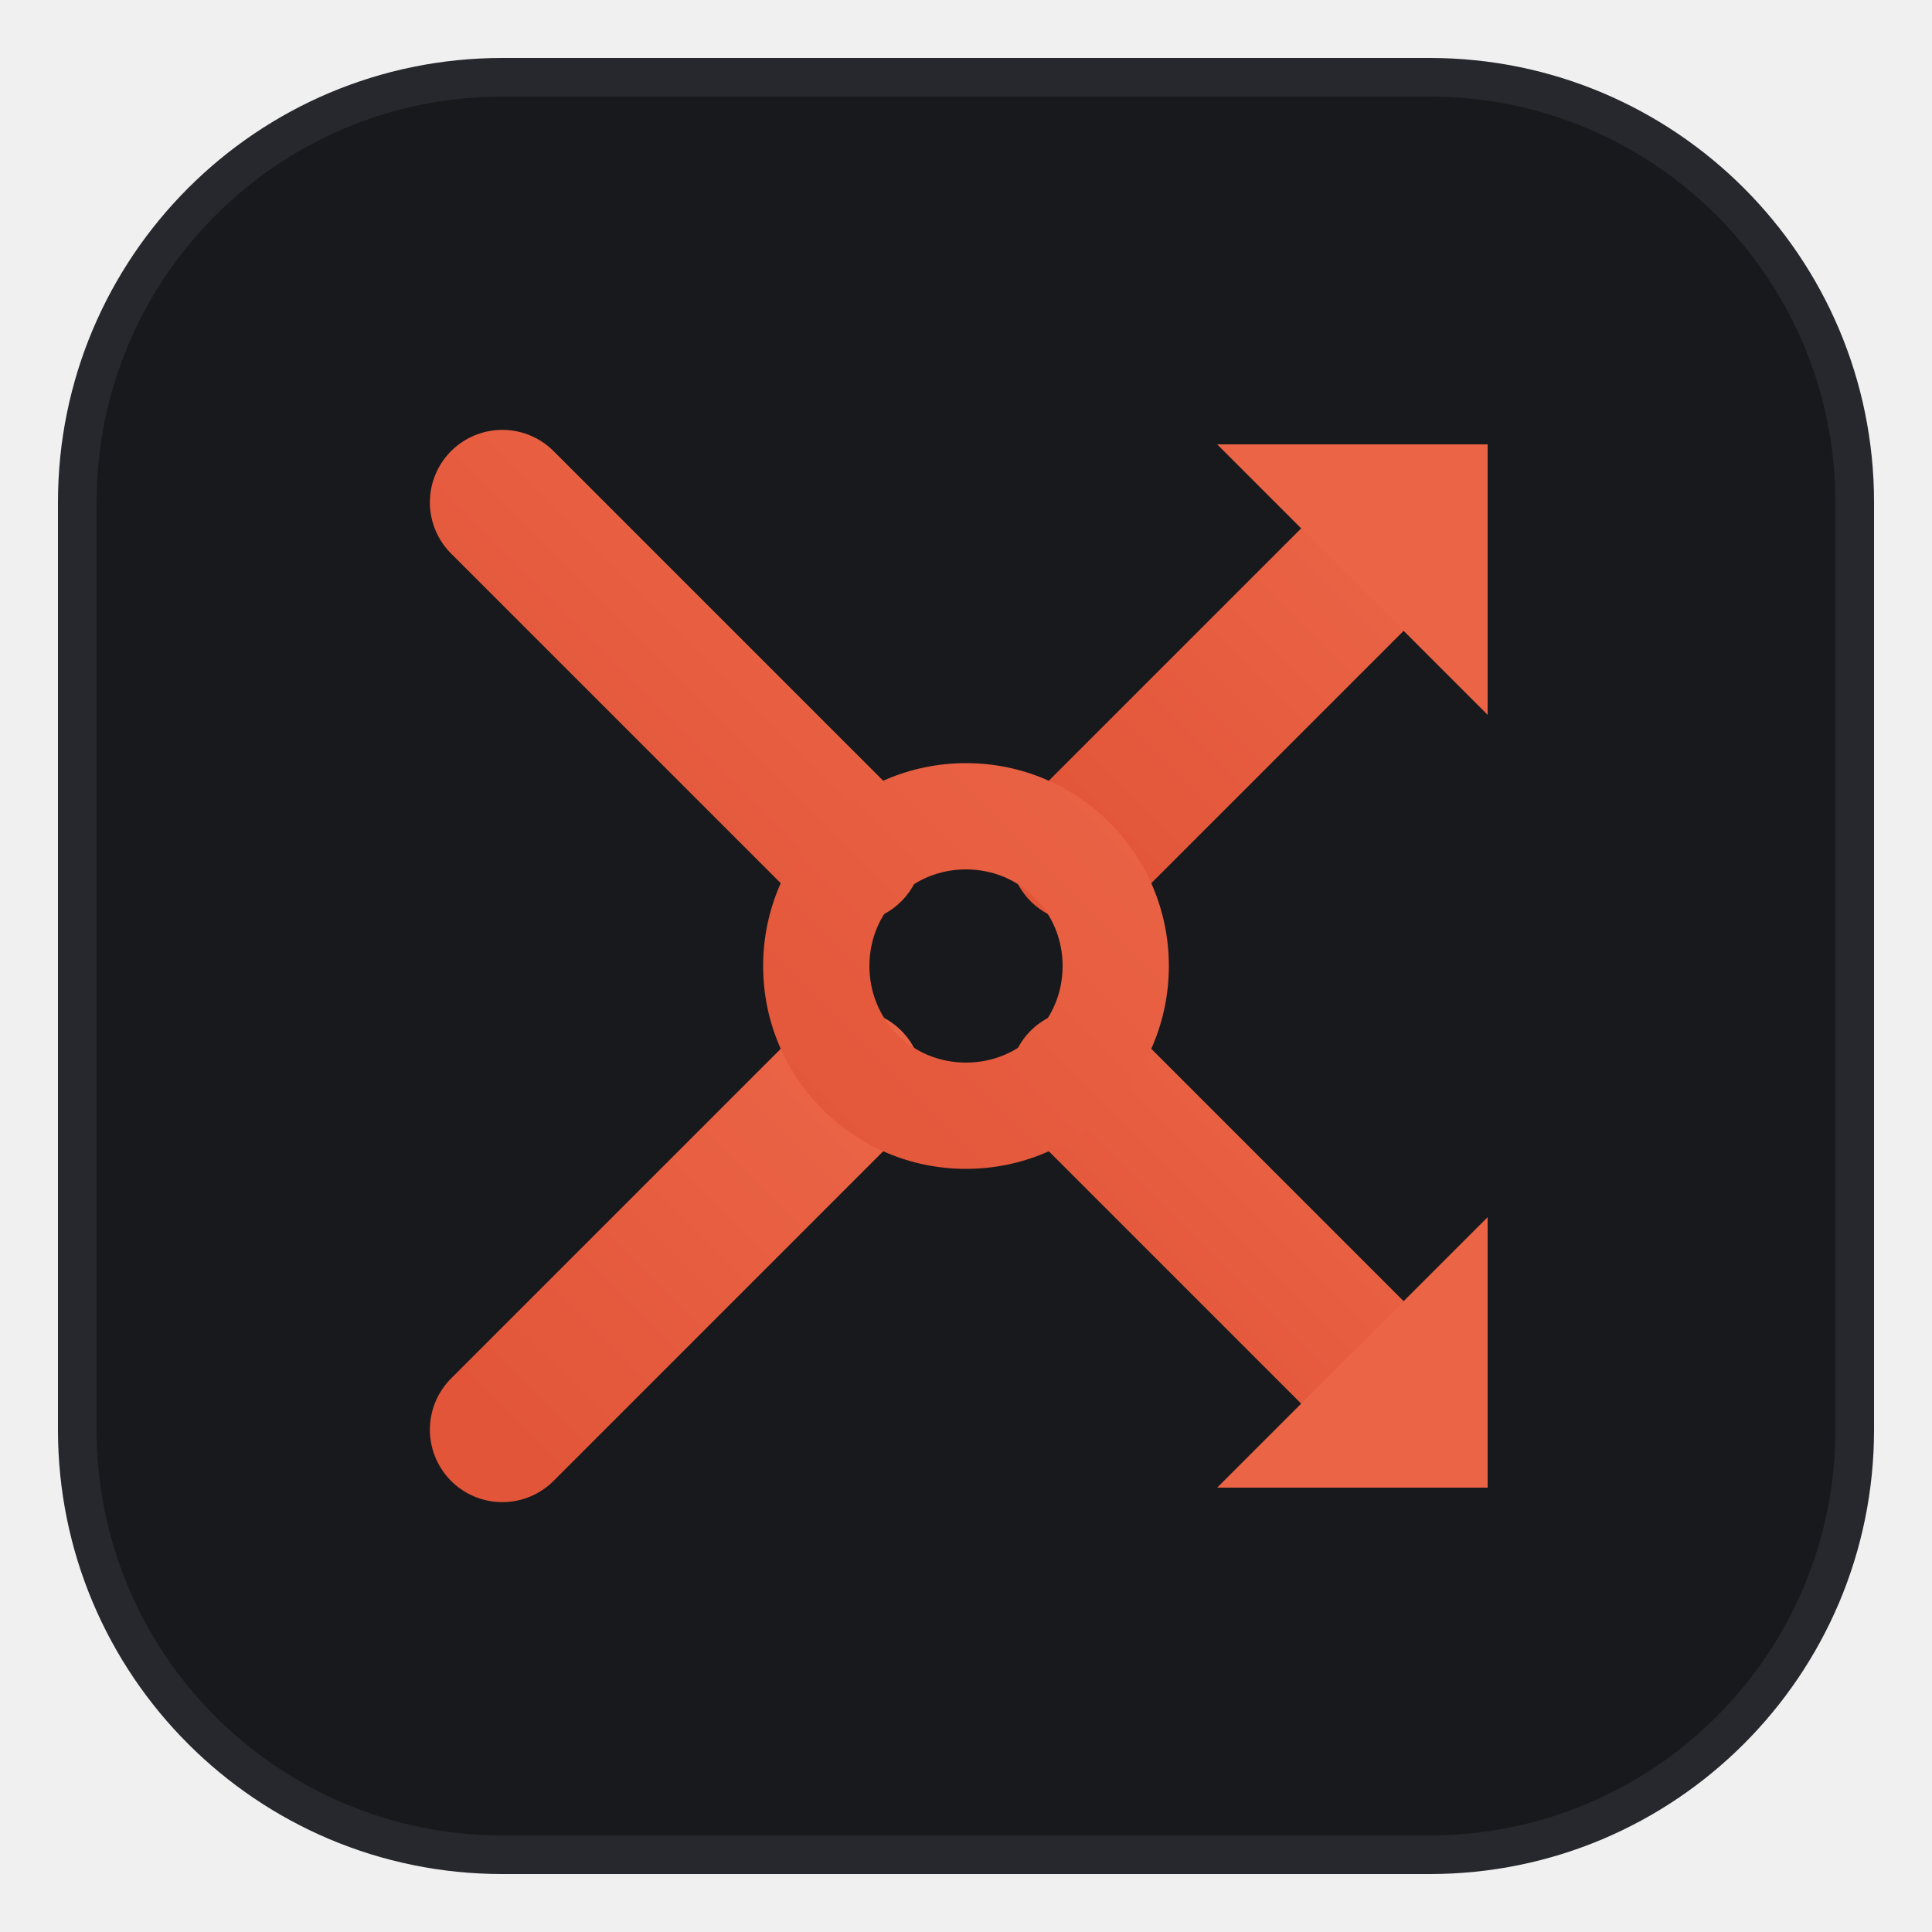
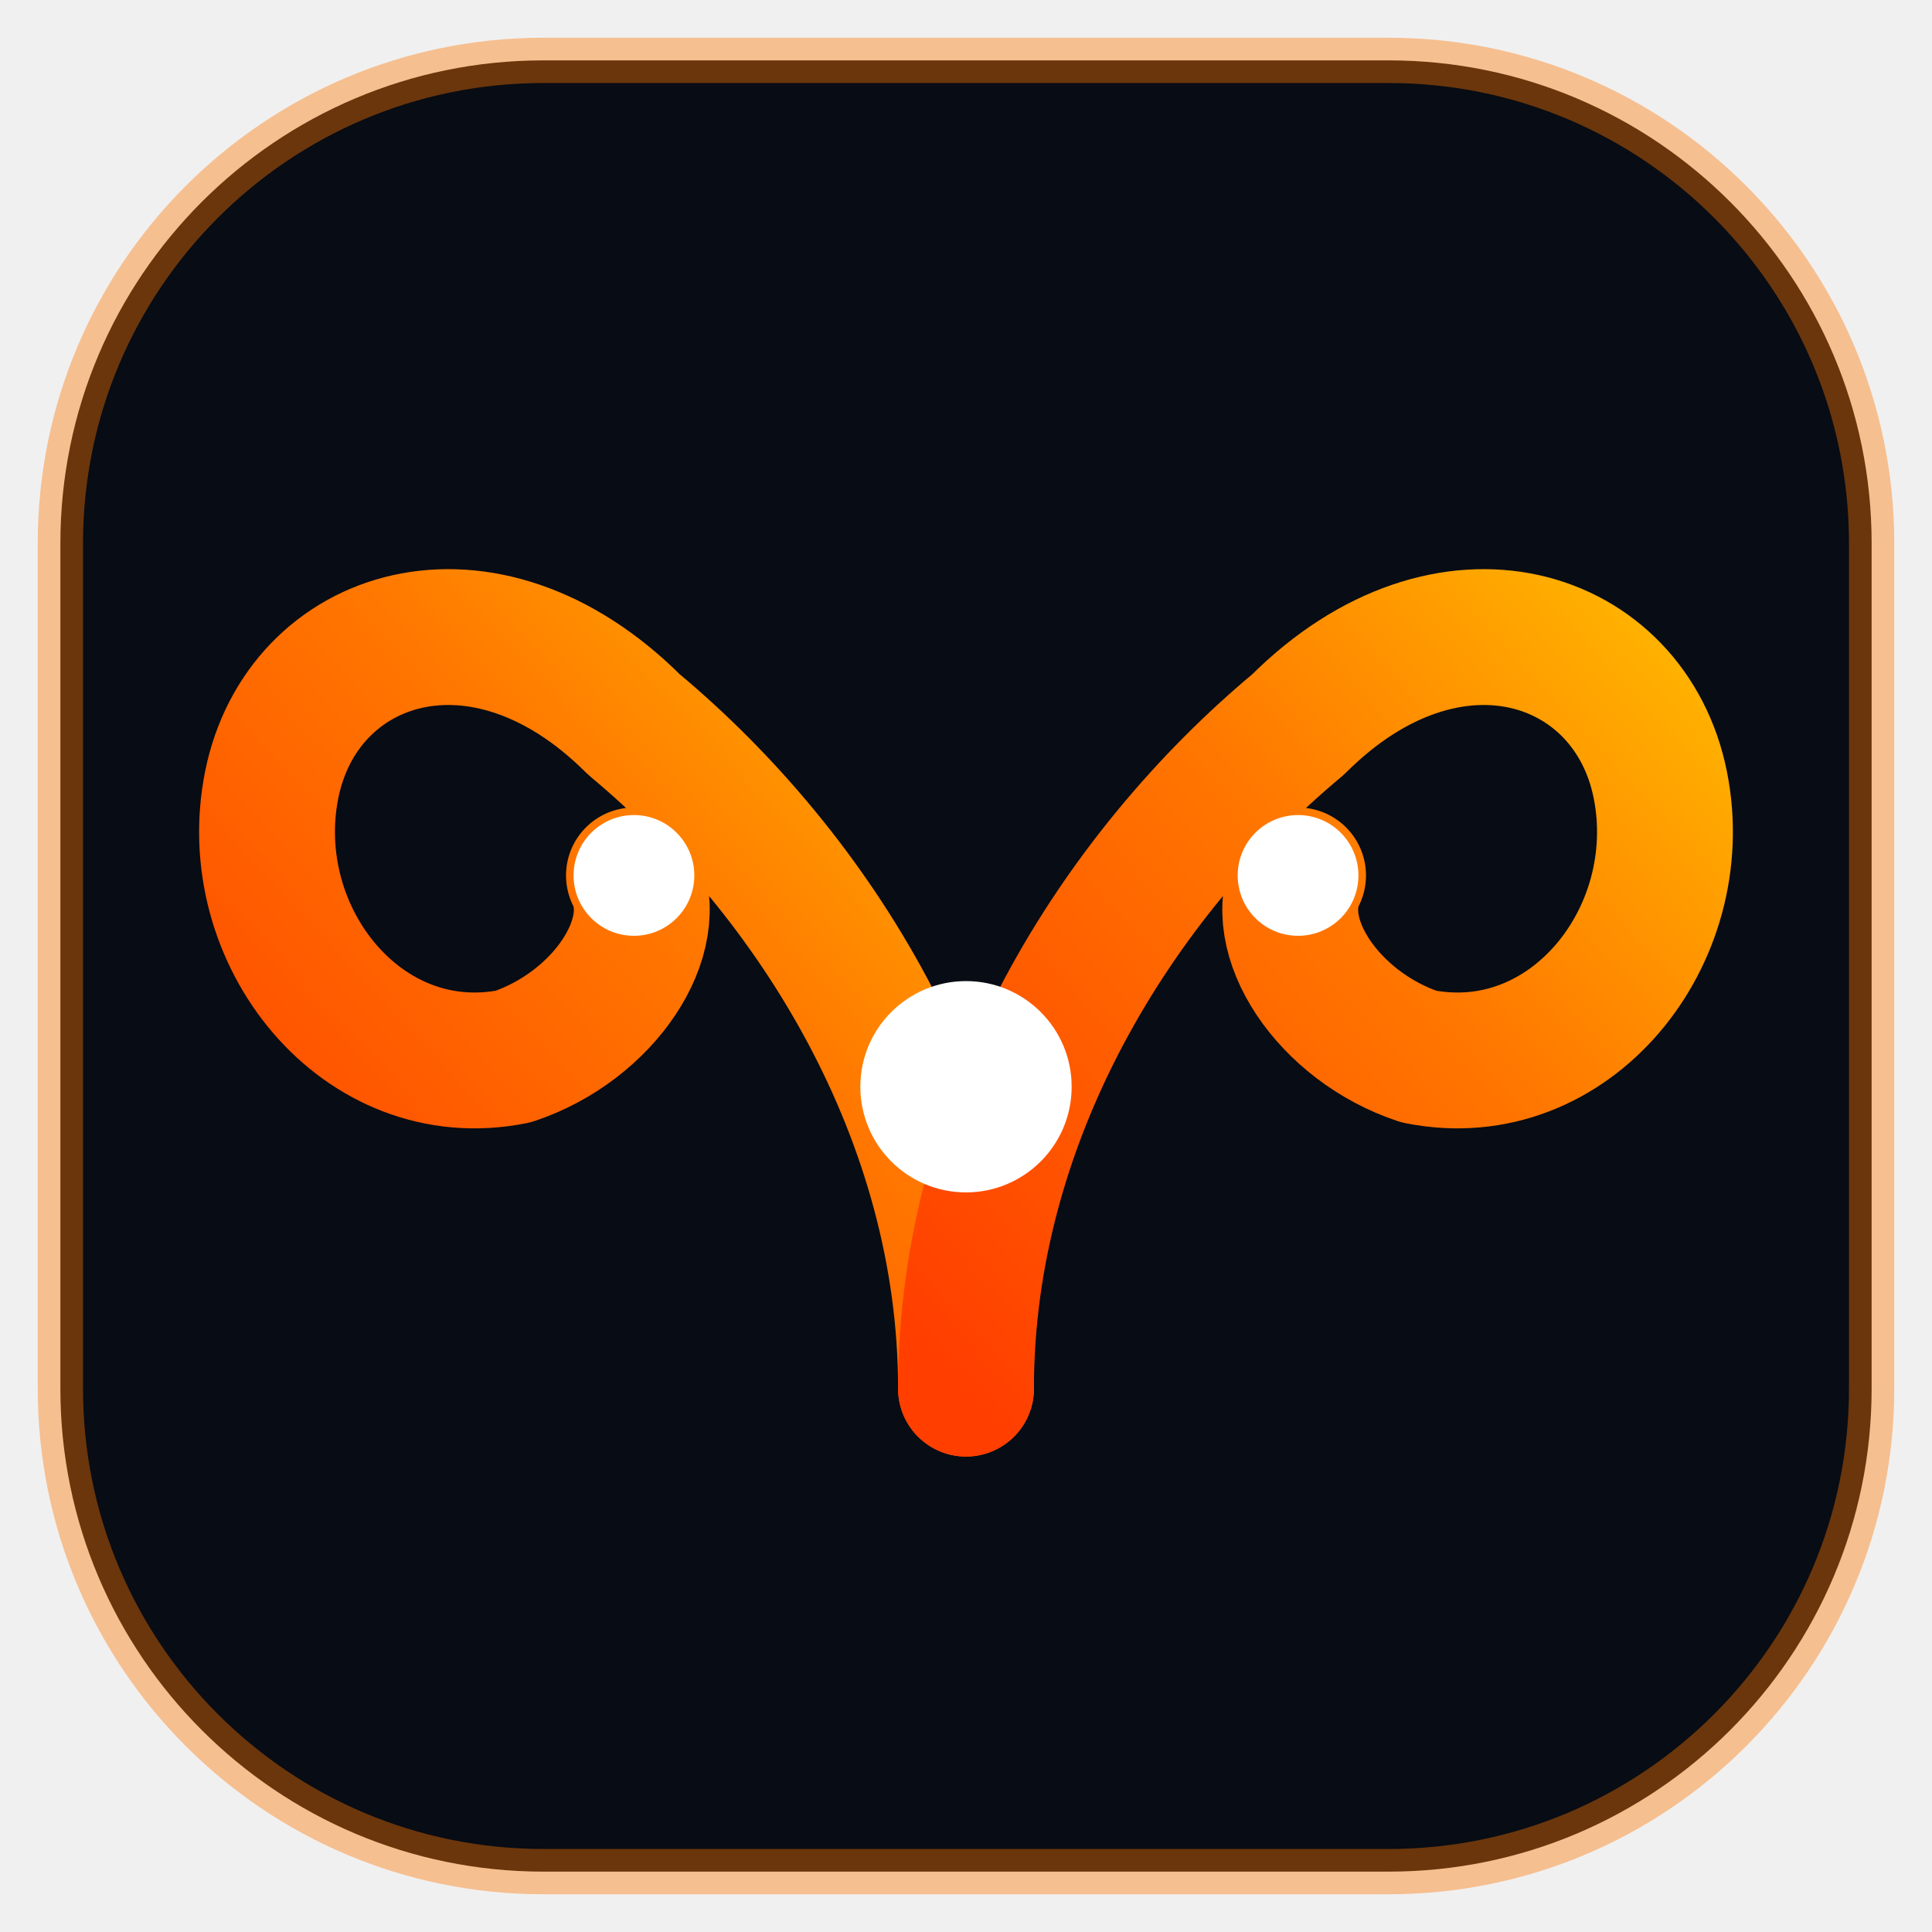
- <svg xmlns="http://www.w3.org/2000/svg" viewBox="0 0 100 100" width="100%" height="100%" fill="none">
+ <svg xmlns="http://www.w3.org/2000/svg" viewBox="0 0 64 64" width="100%" height="100%">
  <defs>
-     <linearGradient id="xr-orange" x1="0%" y1="100%" x2="100%" y2="0%">
-       <stop offset="0%" stop-color="#E25539" />
-       <stop offset="100%" stop-color="#EB6446" />
+     <linearGradient id="ariesFaviconGrad" x1="0%" y1="100%" x2="100%" y2="0%">
+       <stop offset="0%" stop-color="#FF3E00" />
+       <stop offset="60%" stop-color="#FF7700" />
+       <stop offset="100%" stop-color="#FFB300" />
    </linearGradient>
  </defs>
-   <rect x="4" y="4" width="92" height="92" rx="22" fill="#18191C" stroke="#26282D" stroke-width="2" />
-   <g stroke="url(#xr-orange)" stroke-linecap="round" stroke-width="7.5">
-     <line x1="26" y1="74" x2="44" y2="56" />
-     <line x1="26" y1="26" x2="44" y2="44" />
-     <line x1="56" y1="44" x2="72" y2="28" />
-     <line x1="56" y1="56" x2="72" y2="72" />
-   </g>
-   <path d="M63 23 H77 V37 L70 30 Z" fill="#EB6446" />
-   <path d="M77 63 V77 H63 L70 70 Z" fill="#EB6446" />
-   <path fill-rule="evenodd" clip-rule="evenodd" d="M50 39.5 C44.2 39.5 39.5 44.2 39.5 50 C39.5 55.8 44.2 60.5 50 60.5 C55.8 60.5 60.5 55.8 60.5 50 C60.5 44.2 55.8 39.5 50 39.5 Z             M50 45 C47.2 45 45 47.2 45 50 C45 52.8 47.2 55 50 55 C52.8 55 55 52.8 55 50 C55 47.2 52.8 45 50 45 Z" fill="url(#xr-orange)" />
+   <style>
+     @media (prefers-color-scheme: light) {
+       .bg-rect { fill: #0B0F19; }
+     }
+     @media (prefers-color-scheme: dark) {
+       .bg-rect { fill: #080C14; }
+     }
+   </style>
+   <rect class="bg-rect" x="2" y="2" width="60" height="60" rx="16" ry="16" fill="#080C14" stroke="#FF7700" stroke-width="1.5" stroke-opacity="0.4" />
+   <path d="M 32,46            C 32,37 27,29 21,24            C 16,19 10,21 9,26            C 8,31 12,36 17,35            C 20,34 22,31 21,29" fill="none" stroke="url(#ariesFaviconGrad)" stroke-width="4.5" stroke-linecap="round" stroke-linejoin="round" />
+   <path d="M 32,46            C 32,37 37,29 43,24            C 48,19 54,21 55,26            C 56,31 52,36 47,35            C 44,34 42,31 43,29" fill="none" stroke="url(#ariesFaviconGrad)" stroke-width="4.5" stroke-linecap="round" stroke-linejoin="round" />
+   <line x1="32" y1="36" x2="32" y2="52" stroke="url(#ariesFaviconGrad)" stroke-width="4.5" stroke-linecap="round" />
+   <circle cx="32" cy="36" r="3.5" fill="#FFFFFF" />
+   <circle cx="21" cy="29" r="2" fill="#FFFFFF" />
+   <circle cx="43" cy="29" r="2" fill="#FFFFFF" />
</svg>
